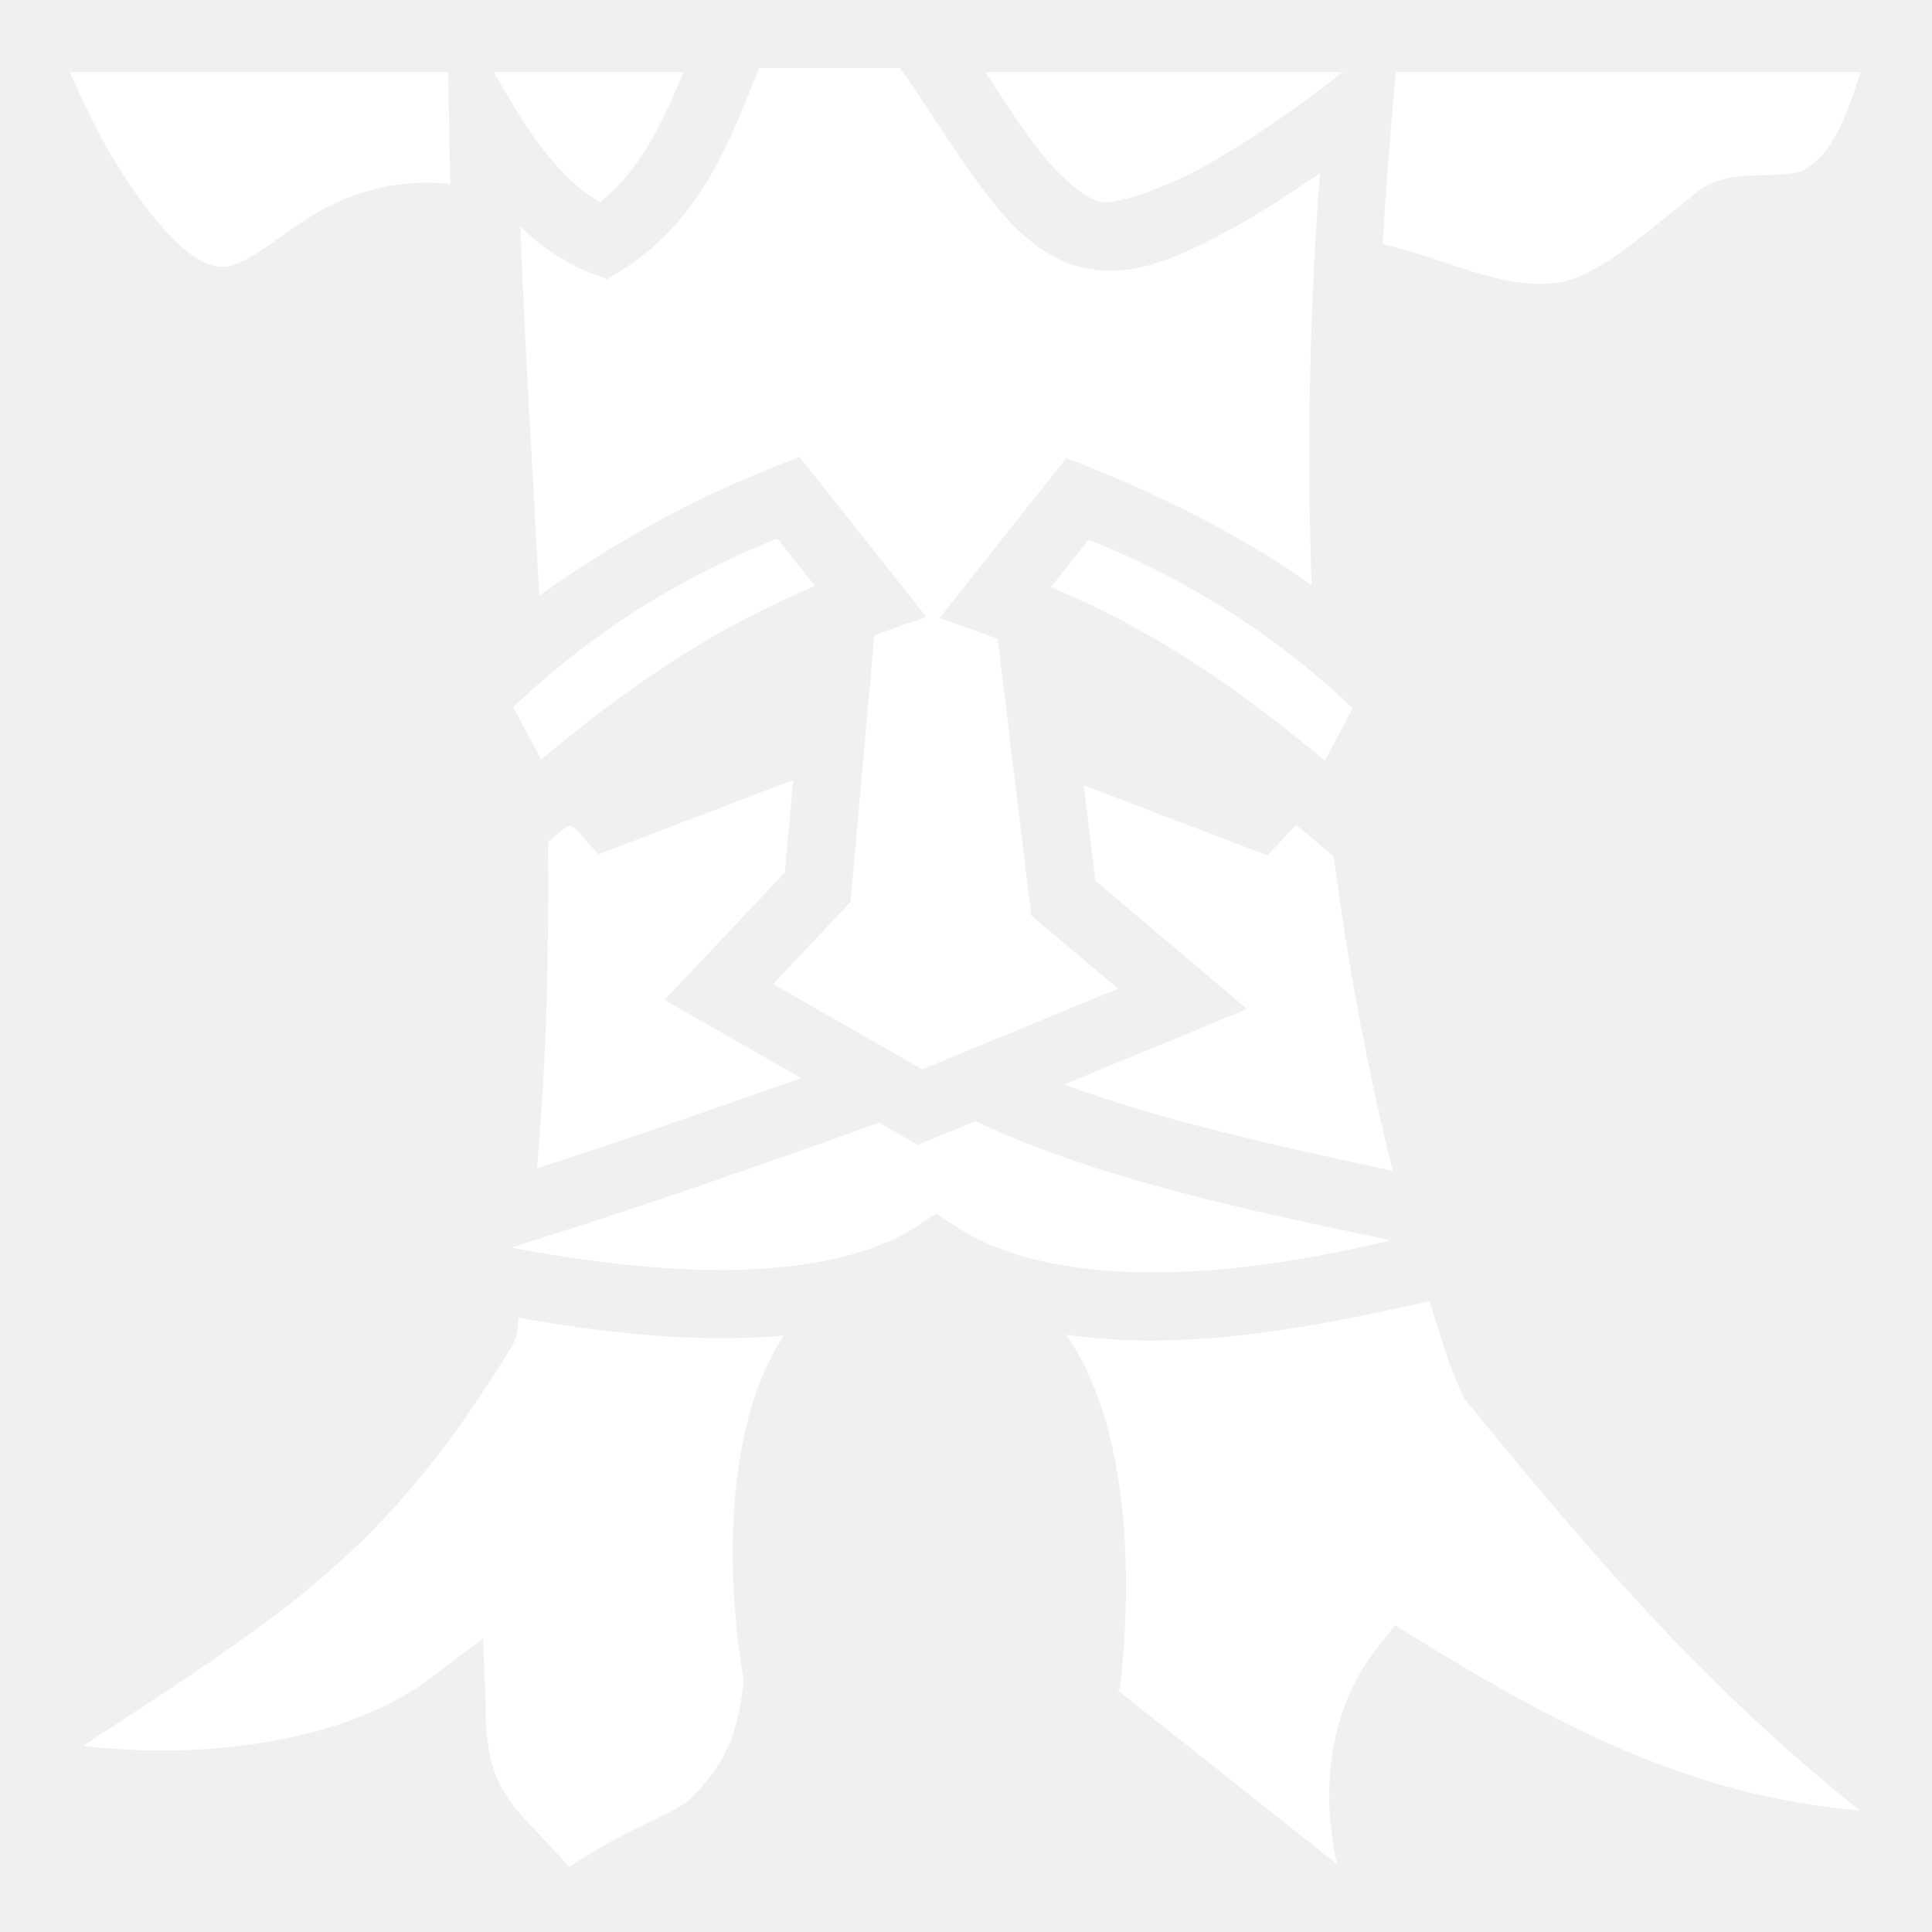
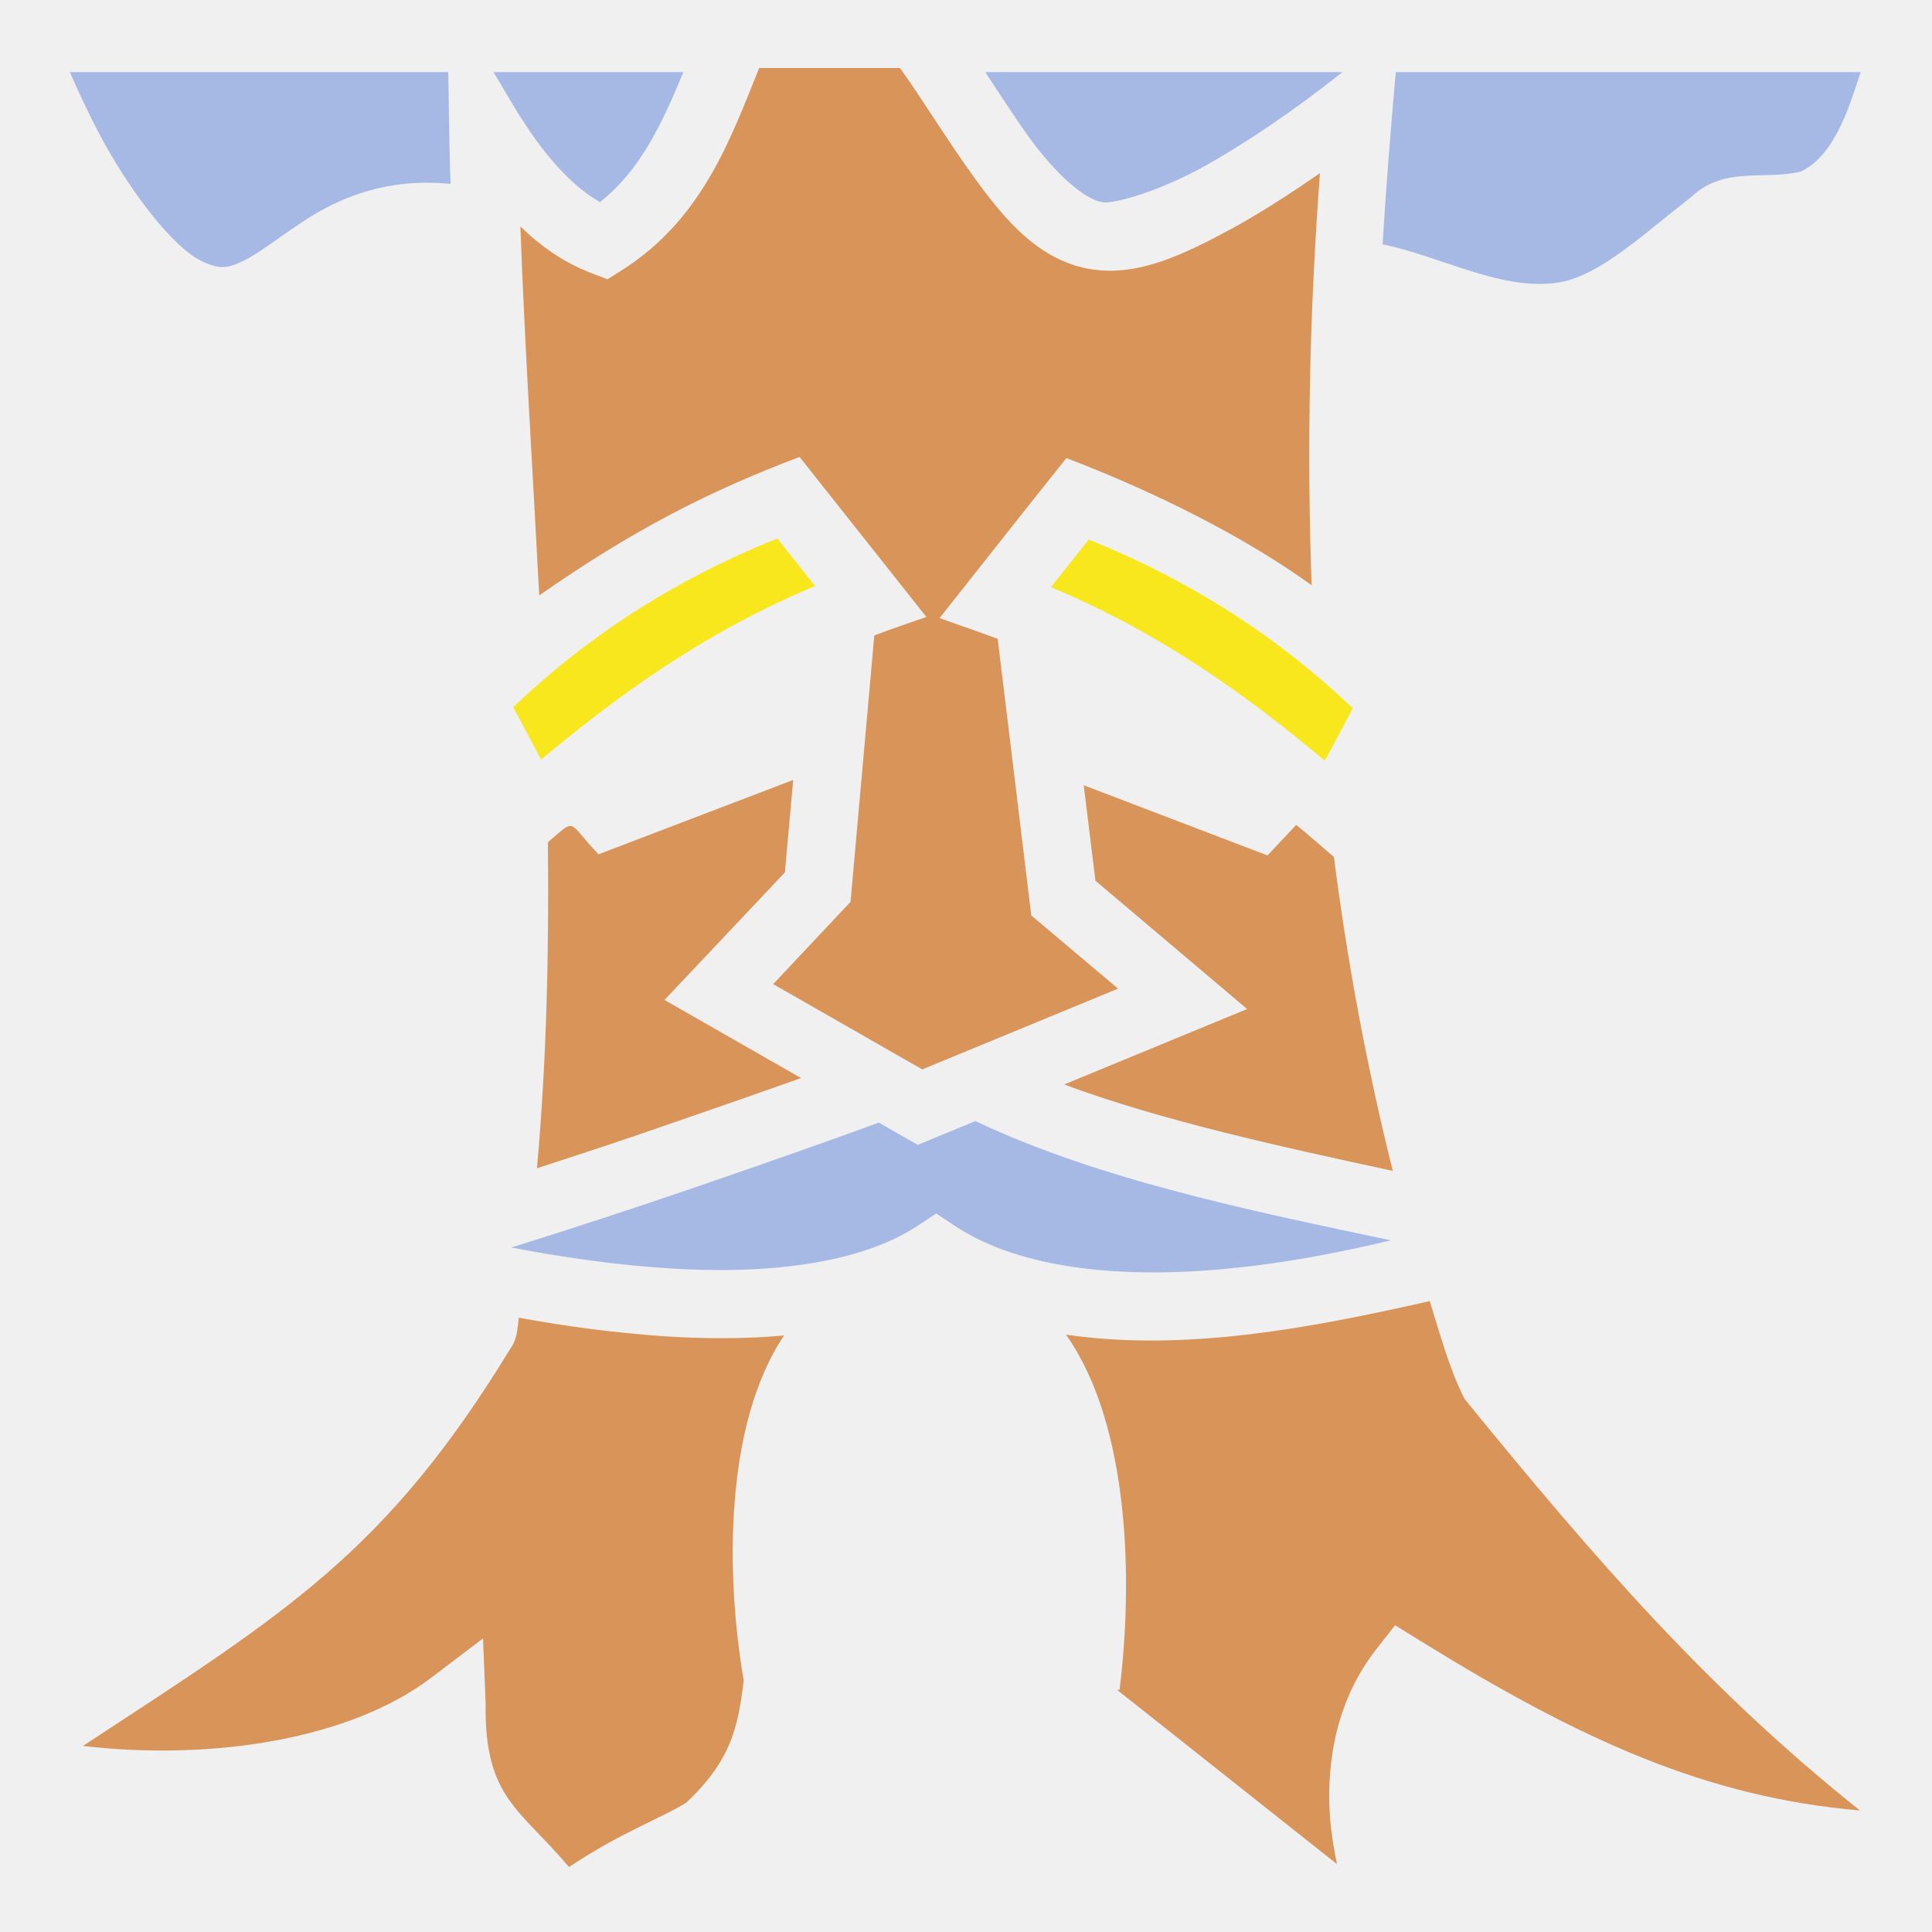
<svg xmlns="http://www.w3.org/2000/svg" viewBox="0 0 512 512" style="height: 512px; width: 512px;">
  <g class="" transform="translate(0,0)" style="">
-     <path d="M201.2 18.02c-7.5 18.43-14.9 39.97-36.4 53.59l-3.8 2.4-4.2-1.6c-7.5-2.85-13.7-7.31-18.9-12.42 1.2 32.51 3.3 65.11 5 97.81 24.3-17 44.8-27.6 69-36.7l33.6 42.4c-4.5 1.6-9.4 3.2-13.8 4.9l-6.3 70.6-20.5 21.8 39.5 22.6 51.9-21.4-23-19.4-8.9-73.3c-5-1.9-10.2-3.6-15.4-5.5 11.2-14.1 22.3-28.3 33.6-42.4 23.4 8.9 47.3 20.9 65 33.7-1.3-35.6-.6-71.97 2.2-109.21-7.7 5.32-15.5 10.38-23.1 14.56-13.2 7.15-24.9 12.69-37 10.98-14.2-2.03-23.5-13.27-31.7-24.64-7.2-9.95-13.7-20.75-19.5-28.77zM18.51 19.11c2.09 4.8 4.64 10.38 7.84 16.43 7.85 14.87 19.56 30.33 27.54 33.88 4.72 2.1 6.66 1.61 10.75-.37s9.39-6.25 16.15-10.67c9.22-6.03 22.01-11.36 38.61-9.63-.2-5.53-.3-11.06-.4-16.61l-.2-13.03zm112.29 0l4.9 8.27c6.2 10.39 13.9 20.83 23.3 26.18 10.7-8.47 16.4-20.65 22.1-34.45zm130.3 0c3.9 5.89 7.7 11.84 11.5 17.12 7.4 10.2 14.9 16.69 19.7 17.38 2.8.41 13.9-2.53 25.8-8.97 11.8-6.45 25.1-15.59 36.4-24.54l1.3-.99zm108.8 0c-1.4 15.51-2.7 32.08-3.5 45.64 15.6 3.2 31.9 12.6 46.9 10.08 11.1-2.08 22.1-12.72 35-22.71 8.7-8.17 19.3-4.28 29-6.67 9.2-4.48 12.9-17.72 15.8-26.34zM206 142.7c-28.4 11.4-51.1 26.7-70 44.7l7.4 13.9c20.3-17 43.2-33.7 72.6-46zm82.5.3l-10 12.6c29.4 12.3 52.3 29 72.6 46l7.4-13.9c-18.9-18-41.6-33.3-70-44.7zm-78.3 63.7l-51.6 19.7c-8.5-9-5.7-9.7-13.4-3.2.3 28.6-.3 57.3-2.9 86.4 11.4-3.7 23.6-7.7 35.6-11.9 12.5-4.3 24-8.3 34.4-12L176.1 265l31.9-33.8zm77 1.4l3.1 25.3 40.2 34-48.5 20c26.2 9.7 57.5 16.5 87.1 22.9-6.8-27.3-12-55-15.6-83.2-3.3-2.8-6.9-6-10-8.5l-7.6 8.1zm-28.7 89l-15.3 6.3-10.3-5.9c-12 4.4-29.3 10.5-49.1 17.3-16.7 5.7-33.5 11.2-48.3 15.8 13.5 2.6 27.6 4.6 41.3 5.5 26.6 1.8 51.3-1.3 66.3-11.2l5-3.3 5 3.3c17.5 11.6 45 14.1 73.3 11.2 14.4-1.4 28.8-4.2 42.2-7.4-36.5-7.7-77.2-16-110.1-31.6zm120.4 47.7c-32.6 7.4-65.2 13.4-96.4 8.9 17.1 24.2 17.7 65.9 14.2 94.1h-.7l58.3 46.2c-.9-4.4-1.6-8.9-1.9-13.3-.9-15.1 2.3-30.8 12.3-43.6l5-6.4 6.8 4.2c42.5 26.3 75.8 41.4 116.4 44.9-40.3-32.2-69.6-65.9-104.8-109.1-4.1-8.1-6.7-17.9-9.2-25.9zm-241.4 4.4c-.4 2.8-.4 5.5-2 7.8-33.2 54.5-59.53 70.3-113.53 105.7 34.78 4 70.98-1.9 92.33-18.1l13.7-10.4.7 17.2c-.4 25.1 9.1 27.9 22.1 43.4 13.5-9.1 24.6-13 31.1-17.1 12.1-11.4 13.7-20.4 15.2-32.3-4.8-27.8-5.2-67.9 10.7-91.5-10.4 1-21.3.9-32.2.2-12.7-.9-25.7-2.6-38.1-4.9z" fill="#fff" fill-opacity="1" />
+     <g>
+       <path d="M201.2 18.02C193.7 36.45 186.3 57.99 164.8 71.61L161 74.01L156.8 72.41C149.3 69.56 143.1 65.1 137.9 59.99C139.1 92.5 141.2 125.1 142.9 157.8C167.2 140.8 187.7 130.2 211.9 121.1L245.5 163.5C241 165.1 236.1 166.7 231.7 168.4L225.4 239L204.9 260.8L244.4 283.4L296.3 262L273.3 242.6L264.4 169.3C259.4 167.4 254.2 165.7 249 163.8C260.2 149.7 271.3 135.5 282.6 121.4C306 130.3 329.9 142.3 347.6 155.1C346.3 119.5 347 83.13 349.8 45.89C342.1 51.21 334.3 56.27 326.7 60.45C313.5 67.6 301.8 73.14 289.7 71.43C275.5 69.4 266.2 58.16 258 46.79C250.8 36.84 244.3 26.04 238.5 18.02Z" class="" fill="#d9945a" fill-opacity="1" />
+       <path d="M18.51 19.11C20.6 23.91 23.15 29.49 26.35 35.54C34.2 50.41 45.91 65.87 53.89 69.42C58.61 71.52 60.55 71.03 64.64 69.05C68.73 67.07 74.03 62.8 80.79 58.38C90.01 52.35 102.8 47.02 119.4 48.75C119.2 43.22 119.1 37.69 119 32.14L118.8 19.11Z" class="" fill="#a6b9e5" fill-opacity="1" />
+       <path d="M130.8 19.11L135.7 27.38C141.9 37.77 149.6 48.21 159 53.56C169.7 45.09 175.4 32.91 181.1 19.11Z" class="" fill="#a6b9e5" fill-opacity="1" />
+       <path d="M261.1 19.11C265 25 268.8 30.95 272.6 36.23C280 46.43 287.5 52.92 292.3 53.61C295.1 54.02 306.2 51.08 318.1 44.64C329.9 38.19 343.2 29.05 354.5 20.1L355.8 19.11Z" class="" fill="#a6b9e5" fill-opacity="1" />
+       <path d="M369.9 19.11C368.5 34.62 367.2 51.19 366.4 64.75C382 67.95 398.3 77.35 413.3 74.83C424.4 72.75 435.4 62.11 448.3 52.12C457 43.95 467.6 47.84 477.3 45.45C486.5 40.97 490.2 27.73 493.1 19.11Z" class="" fill="#a6b9e5" fill-opacity="1" />
+       <path d="M206 142.7C177.6 154.1 154.9 169.4 136 187.4L143.4 201.3C163.7 184.3 186.6 167.6 216 155.3Z" class="selected" fill="#f8e71c" fill-opacity="1" />
+       <path d="M288.5 143L278.5 155.6C307.9 167.9 330.8 184.6 351.1 201.6L358.5 187.7C339.6 169.7 316.9 154.4 288.5 143Z" class="" fill="#f8e71c" fill-opacity="1" />
+       <path d="M210.2 206.7L158.6 226.4C150.1 217.4 152.9 216.7 145.2 223.2C145.5 251.8 144.9 280.5 142.3 309.6C153.7 305.9 165.9 301.9 177.9 297.7C190.4 293.4 201.9 289.4 212.3 285.7L176.1 265L208 231.2Z" class="" fill="#d9945a" fill-opacity="1" />
+       <path d="M287.2 208.1L290.3 233.4L330.5 267.4L282 287.4C308.2 297.1 339.5 303.9 369.1 310.3C362.3 283 357.1 255.3 353.5 227.1C350.2 224.3 346.6 221.1 343.5 218.6L335.9 226.7Z" class="" fill="#d9945a" fill-opacity="1" />
+       <path d="M258.5 297.1L243.2 303.4L232.9 297.5C220.9 301.9 203.6 308 183.8 314.8C167.1 320.5 150.3 326 135.5 330.6C149 333.2 163.1 335.2 176.8 336.1C203.4 337.9 228.1 334.8 243.1 324.9L248.1 321.6L253.1 324.9C270.6 336.5 298.1 339 326.4 336.1C340.8 334.7 355.2 331.9 368.6 328.7C332.1 321 291.4 312.7 258.5 297.1Z" class="" fill="#a6b9e5" fill-opacity="1" />
+       <path d="M378.9 344.8C346.3 352.2 313.7 358.2 282.5 353.7C299.6 377.9 300.2 419.6 296.7 447.8L296 447.8L354.3 494C353.4 489.6 352.7 485.1 352.4 480.7C351.5 465.6 354.7 449.9 364.7 437.1L369.7 430.7L376.5 434.9C419 461.2 452.3 476.3 492.9 479.8C452.6 447.6 423.3 413.9 388.1 370.7C384 362.6 381.4 352.8 378.9 344.8Z" class="" fill="#d9945a" fill-opacity="1" />
+       <path d="M137.5 349.2C137.1 352 137.1 354.7 135.5 357C102.3 411.5 75.97 427.3 21.97 462.7C56.75 466.7 92.95 460.8 114.3 444.6L128 434.2L128.7 451.4C128.3 476.5 137.8 479.3 150.8 494.8C164.3 485.7 175.4 481.8 181.9 477.7C194 466.3 195.6 457.3 197.1 445.4C192.3 417.6 191.9 377.5 207.8 353.9C197.4 354.9 186.5 354.8 175.6 354.1C162.9 353.2 149.9 351.5 137.5 349.2Z" class="" fill="#d9945a" fill-opacity="1" />
+     </g>
  </g>
</svg>
